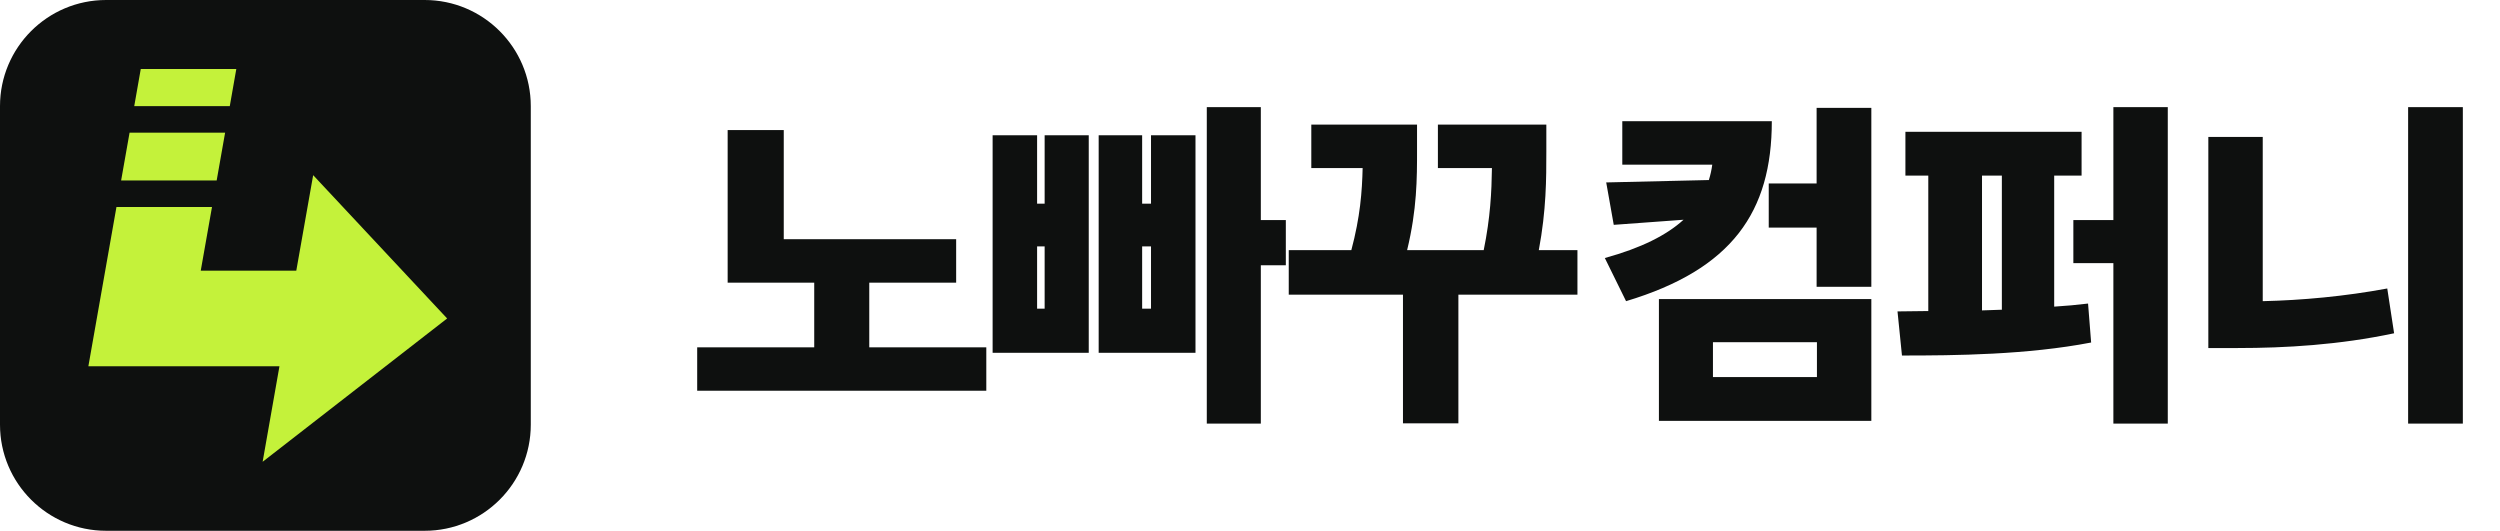
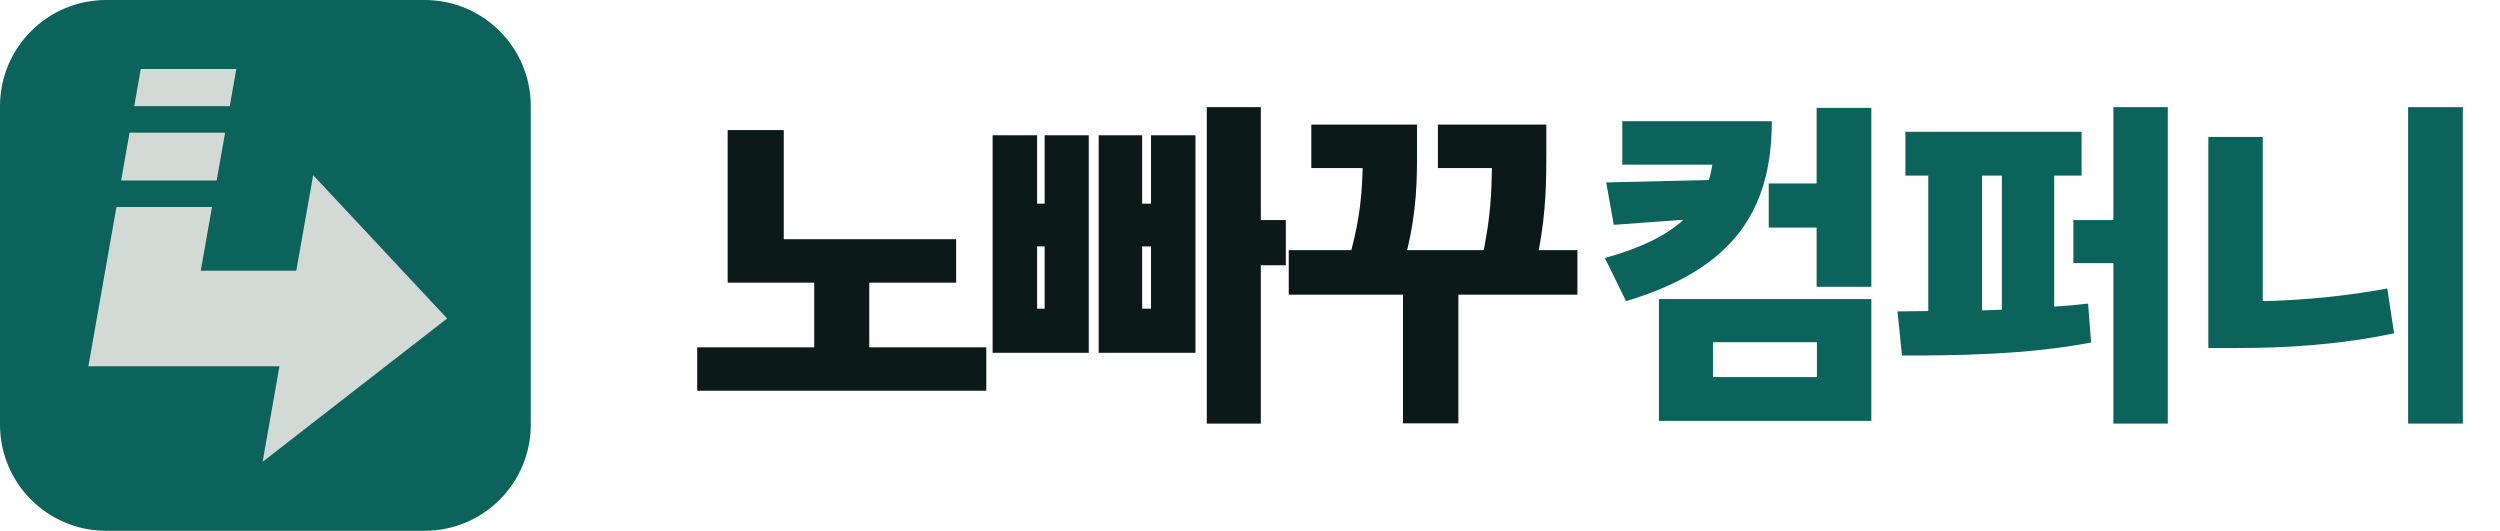
<svg xmlns="http://www.w3.org/2000/svg" viewBox="0 0 471 100" role="img" aria-label="노빠꾸컴퍼니">
-   <path fill="#0E100F" d="M20 0H80A20 20 0 0 1 100 20V80A20 20 0 0 1 80 100H20A20 20 0 0 1 0 80V20A20 20 0 0 1 20 0Z" />
-   <path fill="#C4F23A" d="M26.52 13L44.52 13L43.29 20L25.29 20ZM24.41 25L42.41 25L40.82 34L22.82 34ZM21.94 39L39.94 39L37.82 51L55.82 51L59 33L84.24 60L49.48 87L52.65 69L16.65 69Z" />
-   <path fill="#0E100F" d="M180.14 45.07H147.66V24.51H137.09V53.25H153.4V65.44H131.35V73.62H185.82V65.44H163.77V53.25H180.14ZM237.54 20.19H227.36V79.81H237.54V49.97H242.25V41.46H237.54ZM195.39 25.48H187.01V66.47H205.12V25.48H196.81V38.37H195.39ZM195.39 58.15V46.42H196.81V58.15ZM215.18 25.48H206.99V66.47H225.23V25.48H216.85V38.37H215.18ZM215.18 58.15V46.42H216.85V58.15ZM297.19 47.13H289.91C291.33 39.56 291.33 33.66 291.33 28.57V23.48H270.9V31.66H281.08C281.02 36.11 280.79 40.98 279.53 47.13H265.1C266.97 39.4 266.97 33.6 266.97 28.31V23.48H247.05V31.66H256.72C256.62 36.05 256.27 40.85 254.59 47.13H242.8V55.51H264.32V79.75H274.76V55.51H297.19Z" />
-   <path fill="#0E100F" d="M333.81 22.83H305.64V31.02H322.59C322.46 32.02 322.24 32.98 321.95 33.92L302.61 34.37L304.03 42.36L317.18 41.4C313.99 44.3 309.25 46.71 302.35 48.61L306.35 56.74C326.33 50.74 333.81 39.91 333.81 22.83ZM352.56 20.32H342.25V34.56H333.23V42.88H342.25V54.03H352.56ZM352.56 56.35H312.54V79.29H352.56ZM322.72 64.47H342.31V71.04H322.72ZM392.17 24.83H358.98V33.08H363.29V58.6L357.49 58.67L358.33 66.98C368.45 66.98 381.92 66.85 393.97 64.53L393.39 57.19C391.33 57.44 389.17 57.64 387.01 57.77V33.08H392.17ZM408.41 20.19H398.16V41.46H390.62V49.58H398.16V79.81H408.41ZM373.41 58.48V33.08H377.15V58.35ZM464 20.19H453.69V79.81H464ZM426.3 25.8H416.05V65.57H421.59C430.55 65.57 440.67 64.99 451.05 62.79L449.76 54.35C441.8 55.83 433.71 56.57 426.3 56.74Z" />
+   <path fill="#0C635C" d="M20 0H80A20 20 0 0 1 100 20V80A20 20 0 0 1 80 100H20A20 20 0 0 1 0 80V20A20 20 0 0 1 20 0Z" />
+   <path fill="#D3DAD6" d="M26.52 13L44.52 13L43.29 20L25.29 20ZM24.41 25L42.41 25L40.82 34L22.82 34ZM21.94 39L39.94 39L37.82 51L55.82 51L59 33L84.24 60L49.48 87L52.65 69L16.65 69Z" />
+   <path fill="#0B1A19" d="M180.14 45.07H147.66V24.51H137.09V53.25H153.4V65.44H131.35V73.62H185.82V65.44H163.77V53.25H180.14ZM237.54 20.19H227.36V79.81H237.54V49.97H242.25V41.46H237.54ZM195.39 25.48H187.01V66.47H205.12V25.48H196.81V38.37H195.39ZM195.39 58.15V46.42H196.81V58.15ZM215.18 25.48H206.99V66.47H225.23V25.48H216.85V38.37H215.18ZM215.18 58.15V46.42H216.85V58.15ZM297.19 47.13H289.91C291.33 39.56 291.33 33.66 291.33 28.57V23.48H270.9V31.66H281.08C281.02 36.11 280.79 40.98 279.53 47.13H265.1C266.97 39.4 266.97 33.6 266.97 28.31V23.48H247.05V31.66H256.72C256.62 36.05 256.27 40.85 254.59 47.13H242.8V55.51H264.32V79.75H274.76V55.51H297.19Z" />
+   <path fill="#0C635C" d="M333.81 22.83H305.64V31.02H322.59C322.46 32.02 322.24 32.98 321.95 33.92L302.61 34.37L304.03 42.36L317.18 41.4C313.99 44.3 309.25 46.71 302.35 48.61L306.35 56.74C326.33 50.74 333.81 39.91 333.81 22.83ZM352.56 20.32H342.25V34.56H333.23V42.88H342.25V54.03H352.56ZM352.56 56.35H312.54V79.29H352.56ZM322.72 64.47H342.31V71.04H322.72ZM392.17 24.83H358.98V33.08H363.29V58.6L357.49 58.67L358.33 66.98C368.45 66.98 381.92 66.85 393.97 64.53L393.39 57.19C391.33 57.44 389.17 57.64 387.01 57.77V33.08H392.17ZM408.41 20.19H398.16V41.46H390.62V49.58H398.16V79.81H408.41ZM373.41 58.48V33.08H377.15V58.35ZM464 20.19H453.69V79.81H464ZM426.3 25.8H416.05V65.57H421.59C430.55 65.57 440.67 64.99 451.05 62.79L449.76 54.35C441.8 55.83 433.71 56.57 426.3 56.74Z" />
</svg>
